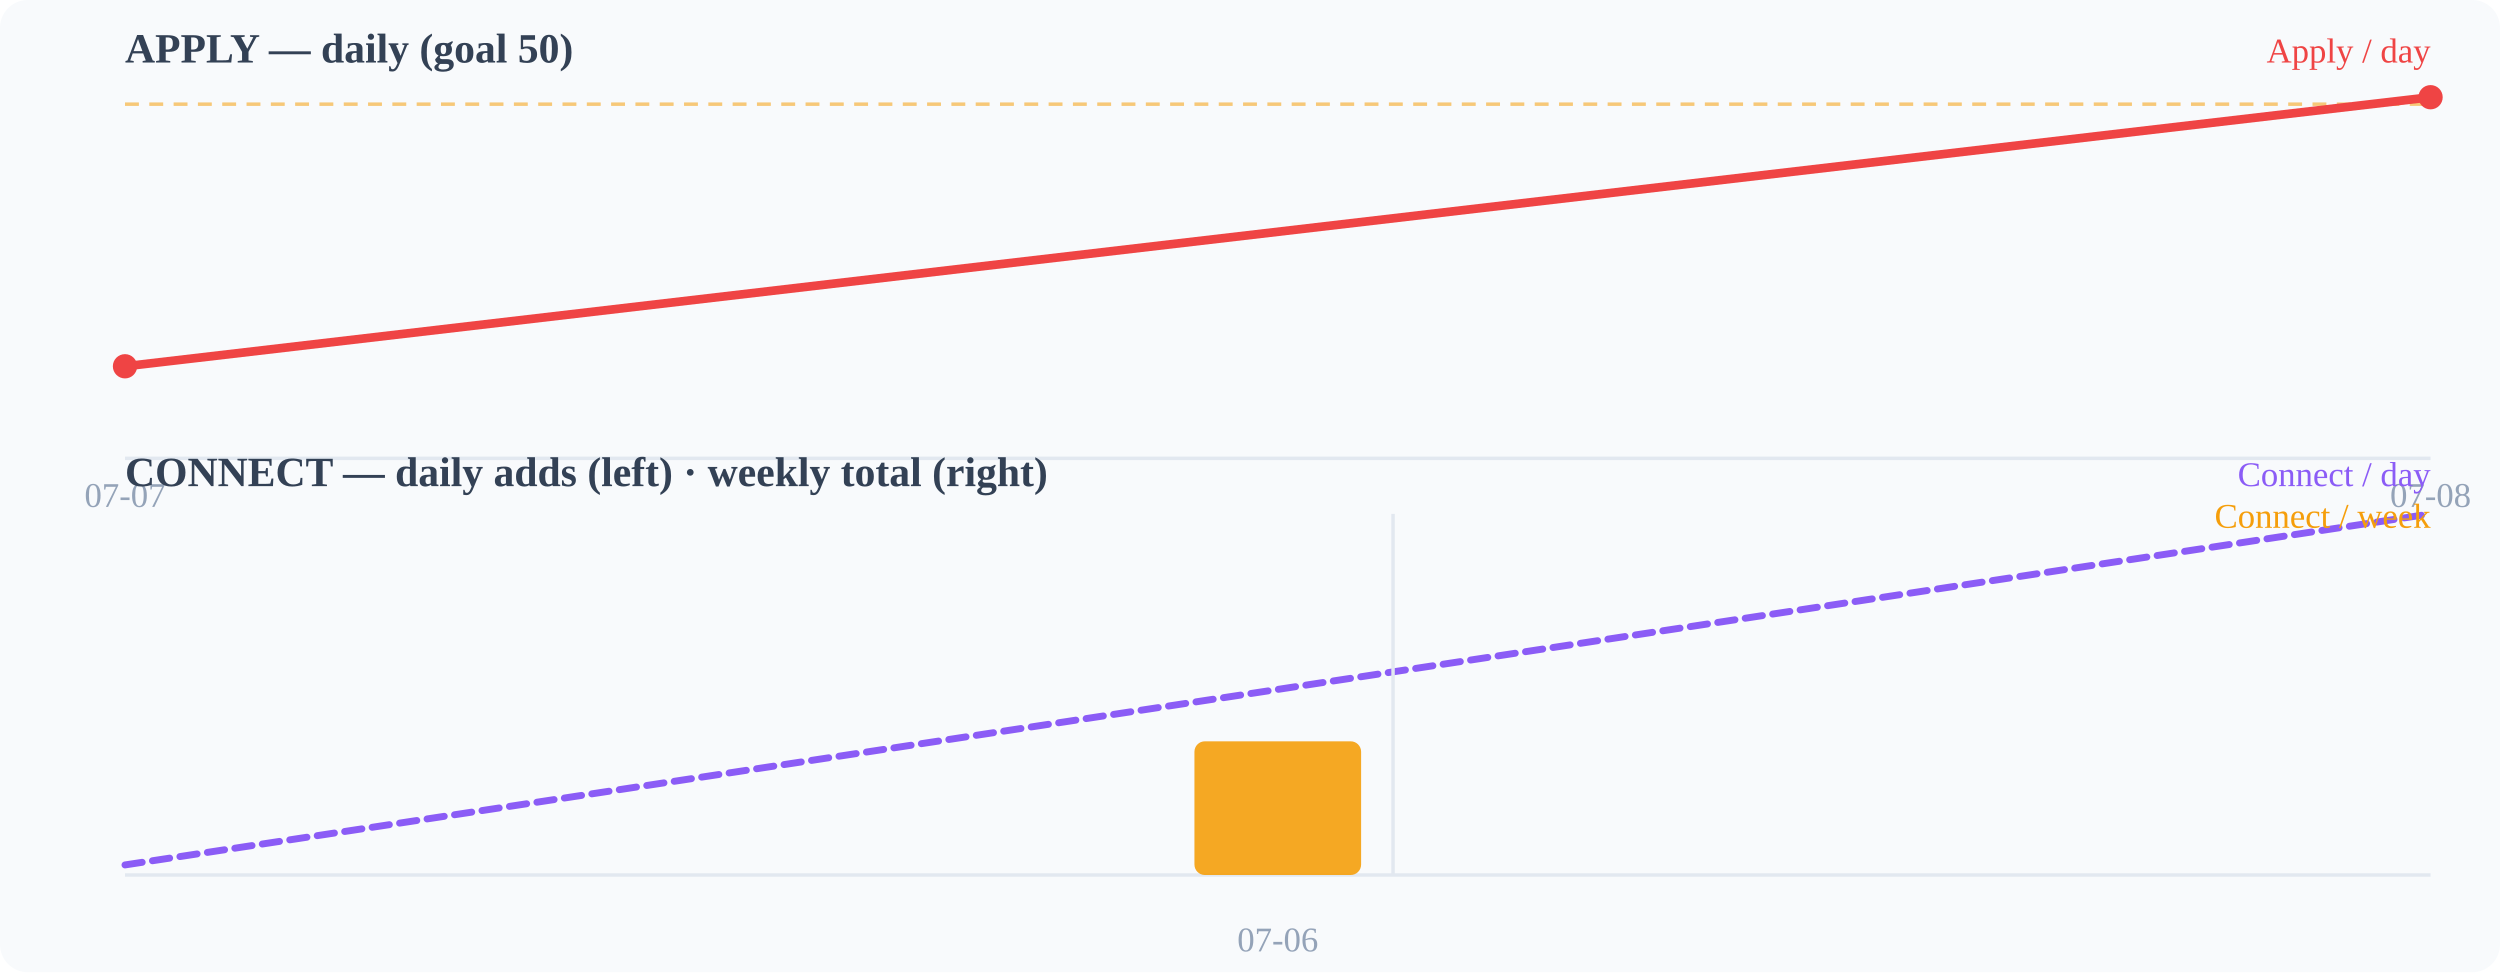
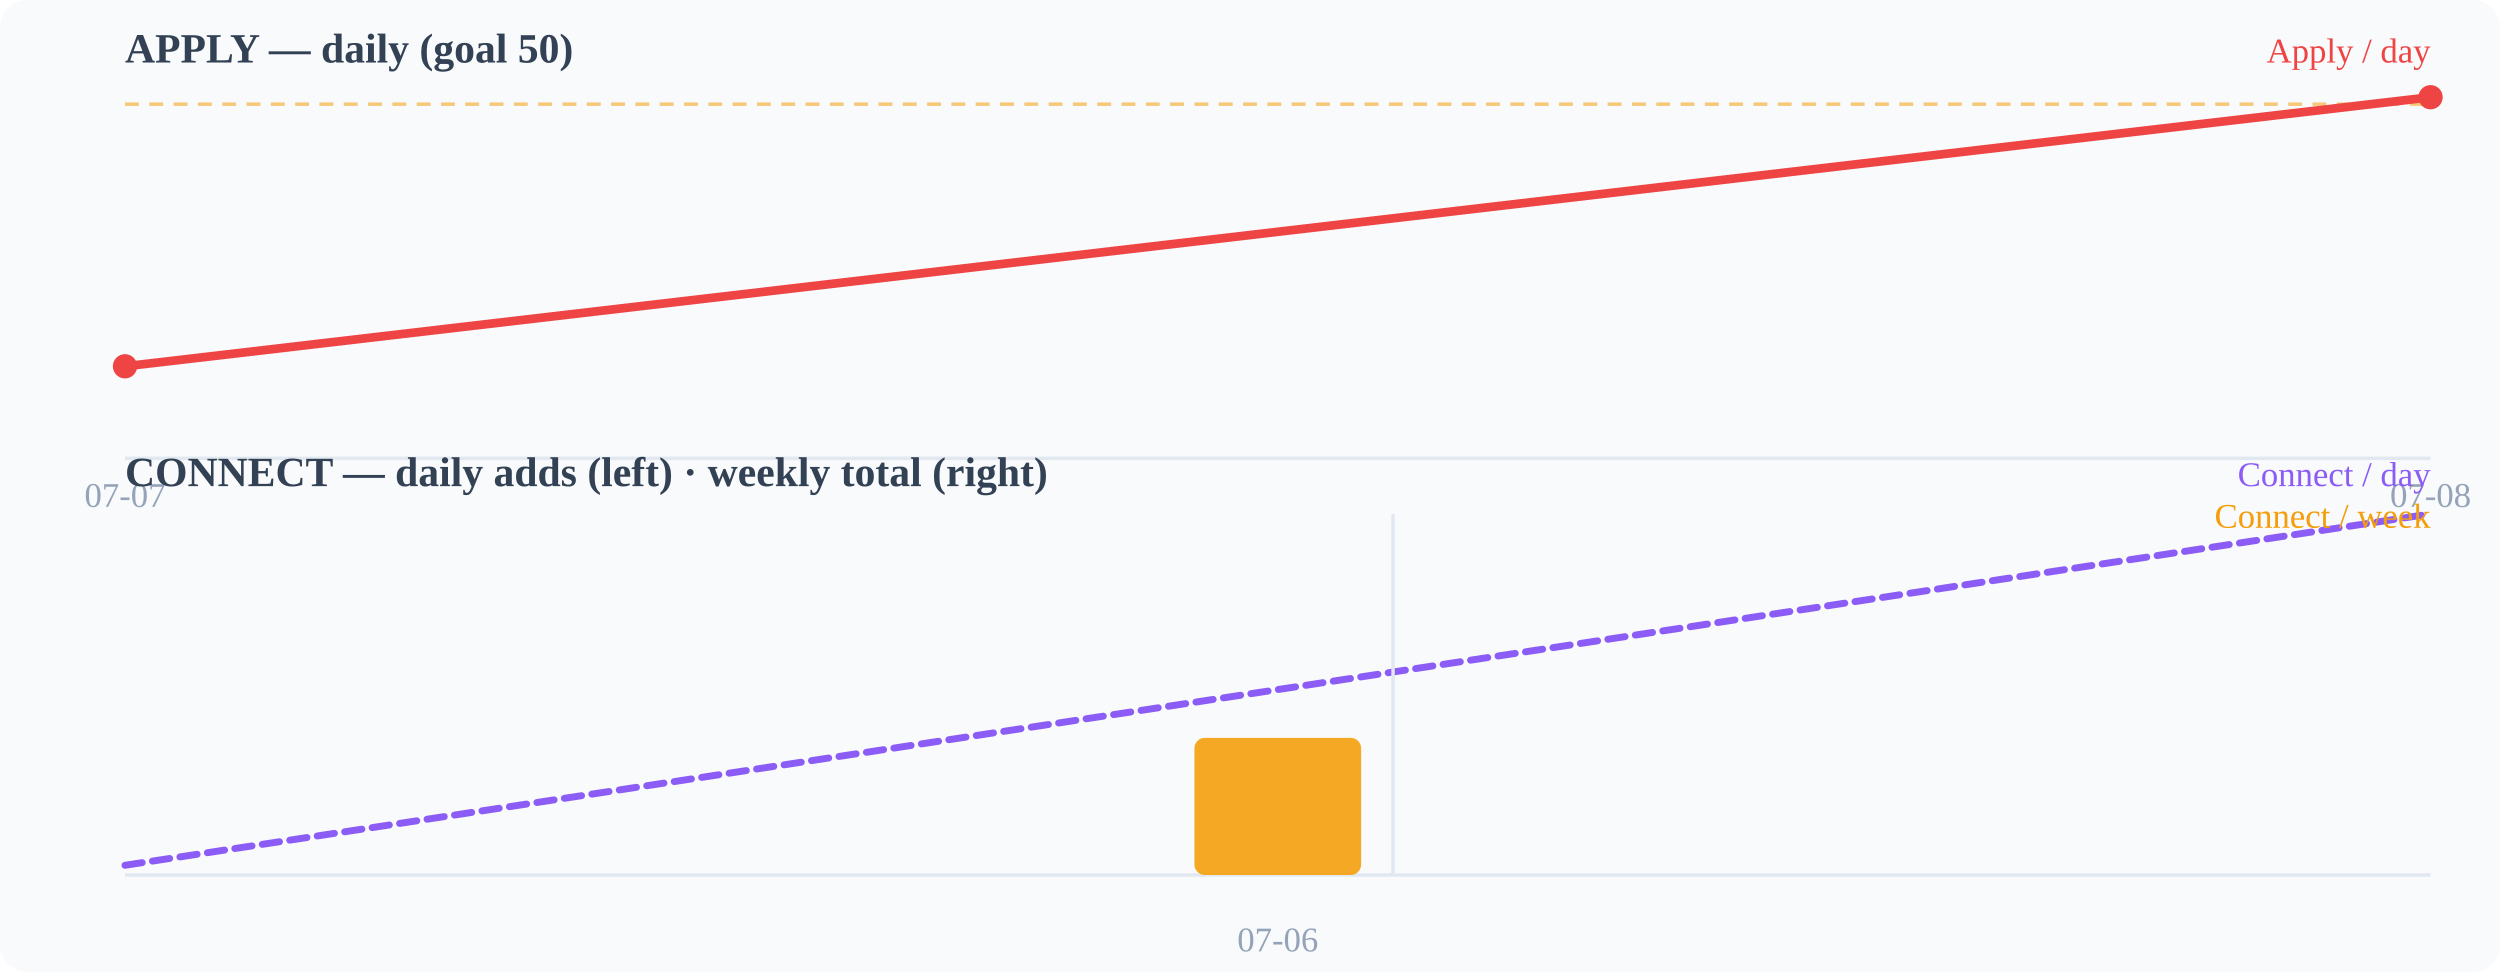
<svg xmlns="http://www.w3.org/2000/svg" width="720" height="280" viewBox="0 0 720 280">
  <rect width="720" height="280" fill="#f8fafc" rx="8" />
  <text x="36" y="18" font-size="12" font-weight="600" fill="#334155">APPLY — daily (goal 50)</text>
  <line x1="36" y1="132" x2="700" y2="132" stroke="#e2e8f0" stroke-width="1" />
  <line x1="36" y1="30.0" x2="700" y2="30.0" stroke="#f59e0b" stroke-width="1" stroke-dasharray="4 3" opacity="0.55" />
  <polyline points="36.0,105.5 700.0,28.0" fill="none" stroke="#ef4444" stroke-width="2.5" stroke-linecap="round" stroke-linejoin="round" />
  <circle cx="36" cy="105.49" r="3.5" fill="#ef4444" />
  <circle cx="700" cy="28" r="3.5" fill="#ef4444" />
  <text x="36" y="146" font-size="10" fill="#94a3b8" text-anchor="middle">07-07</text>
  <text x="700" y="146" font-size="10" fill="#94a3b8" text-anchor="middle">07-08</text>
  <text x="36" y="140" font-size="12" font-weight="600" fill="#334155">CONNECT — daily adds (left) · weekly total (right)</text>
  <line x1="36" y1="252" x2="700" y2="252" stroke="#e2e8f0" stroke-width="1" />
-   <polyline points="36.0,249.1 700.0,148.0" fill="none" stroke="#8b5cf6" stroke-width="2" stroke-linecap="round" stroke-linejoin="round" stroke-dasharray="5 3" />
-   <rect x="344.0" y="213.5" width="48" height="38.5" rx="3" fill="#f59e0b" opacity="0.9" />
+   <polyline points="36.0,249.2 700.0,148.0" fill="none" stroke="#8b5cf6" stroke-width="2" stroke-linecap="round" stroke-linejoin="round" stroke-dasharray="5 3" />
+   <rect x="344.0" y="212.5" width="48" height="39.5" rx="3" fill="#f59e0b" opacity="0.9" />
  <line x1="401.2" y1="148" x2="401.2" y2="252" stroke="#e2e8f0" stroke-width="1" />
  <text x="368" y="274" font-size="10" fill="#94a3b8" text-anchor="middle">07-06</text>
  <text x="700" y="18" font-size="10" fill="#ef4444" text-anchor="end">Apply / day</text>
  <text x="700" y="140" font-size="10" fill="#8b5cf6" text-anchor="end">Connect / day</text>
  <text x="700" y="152" font-size="10" fill="#f59e0b" text-anchor="end">Connect / week</text>
</svg>
